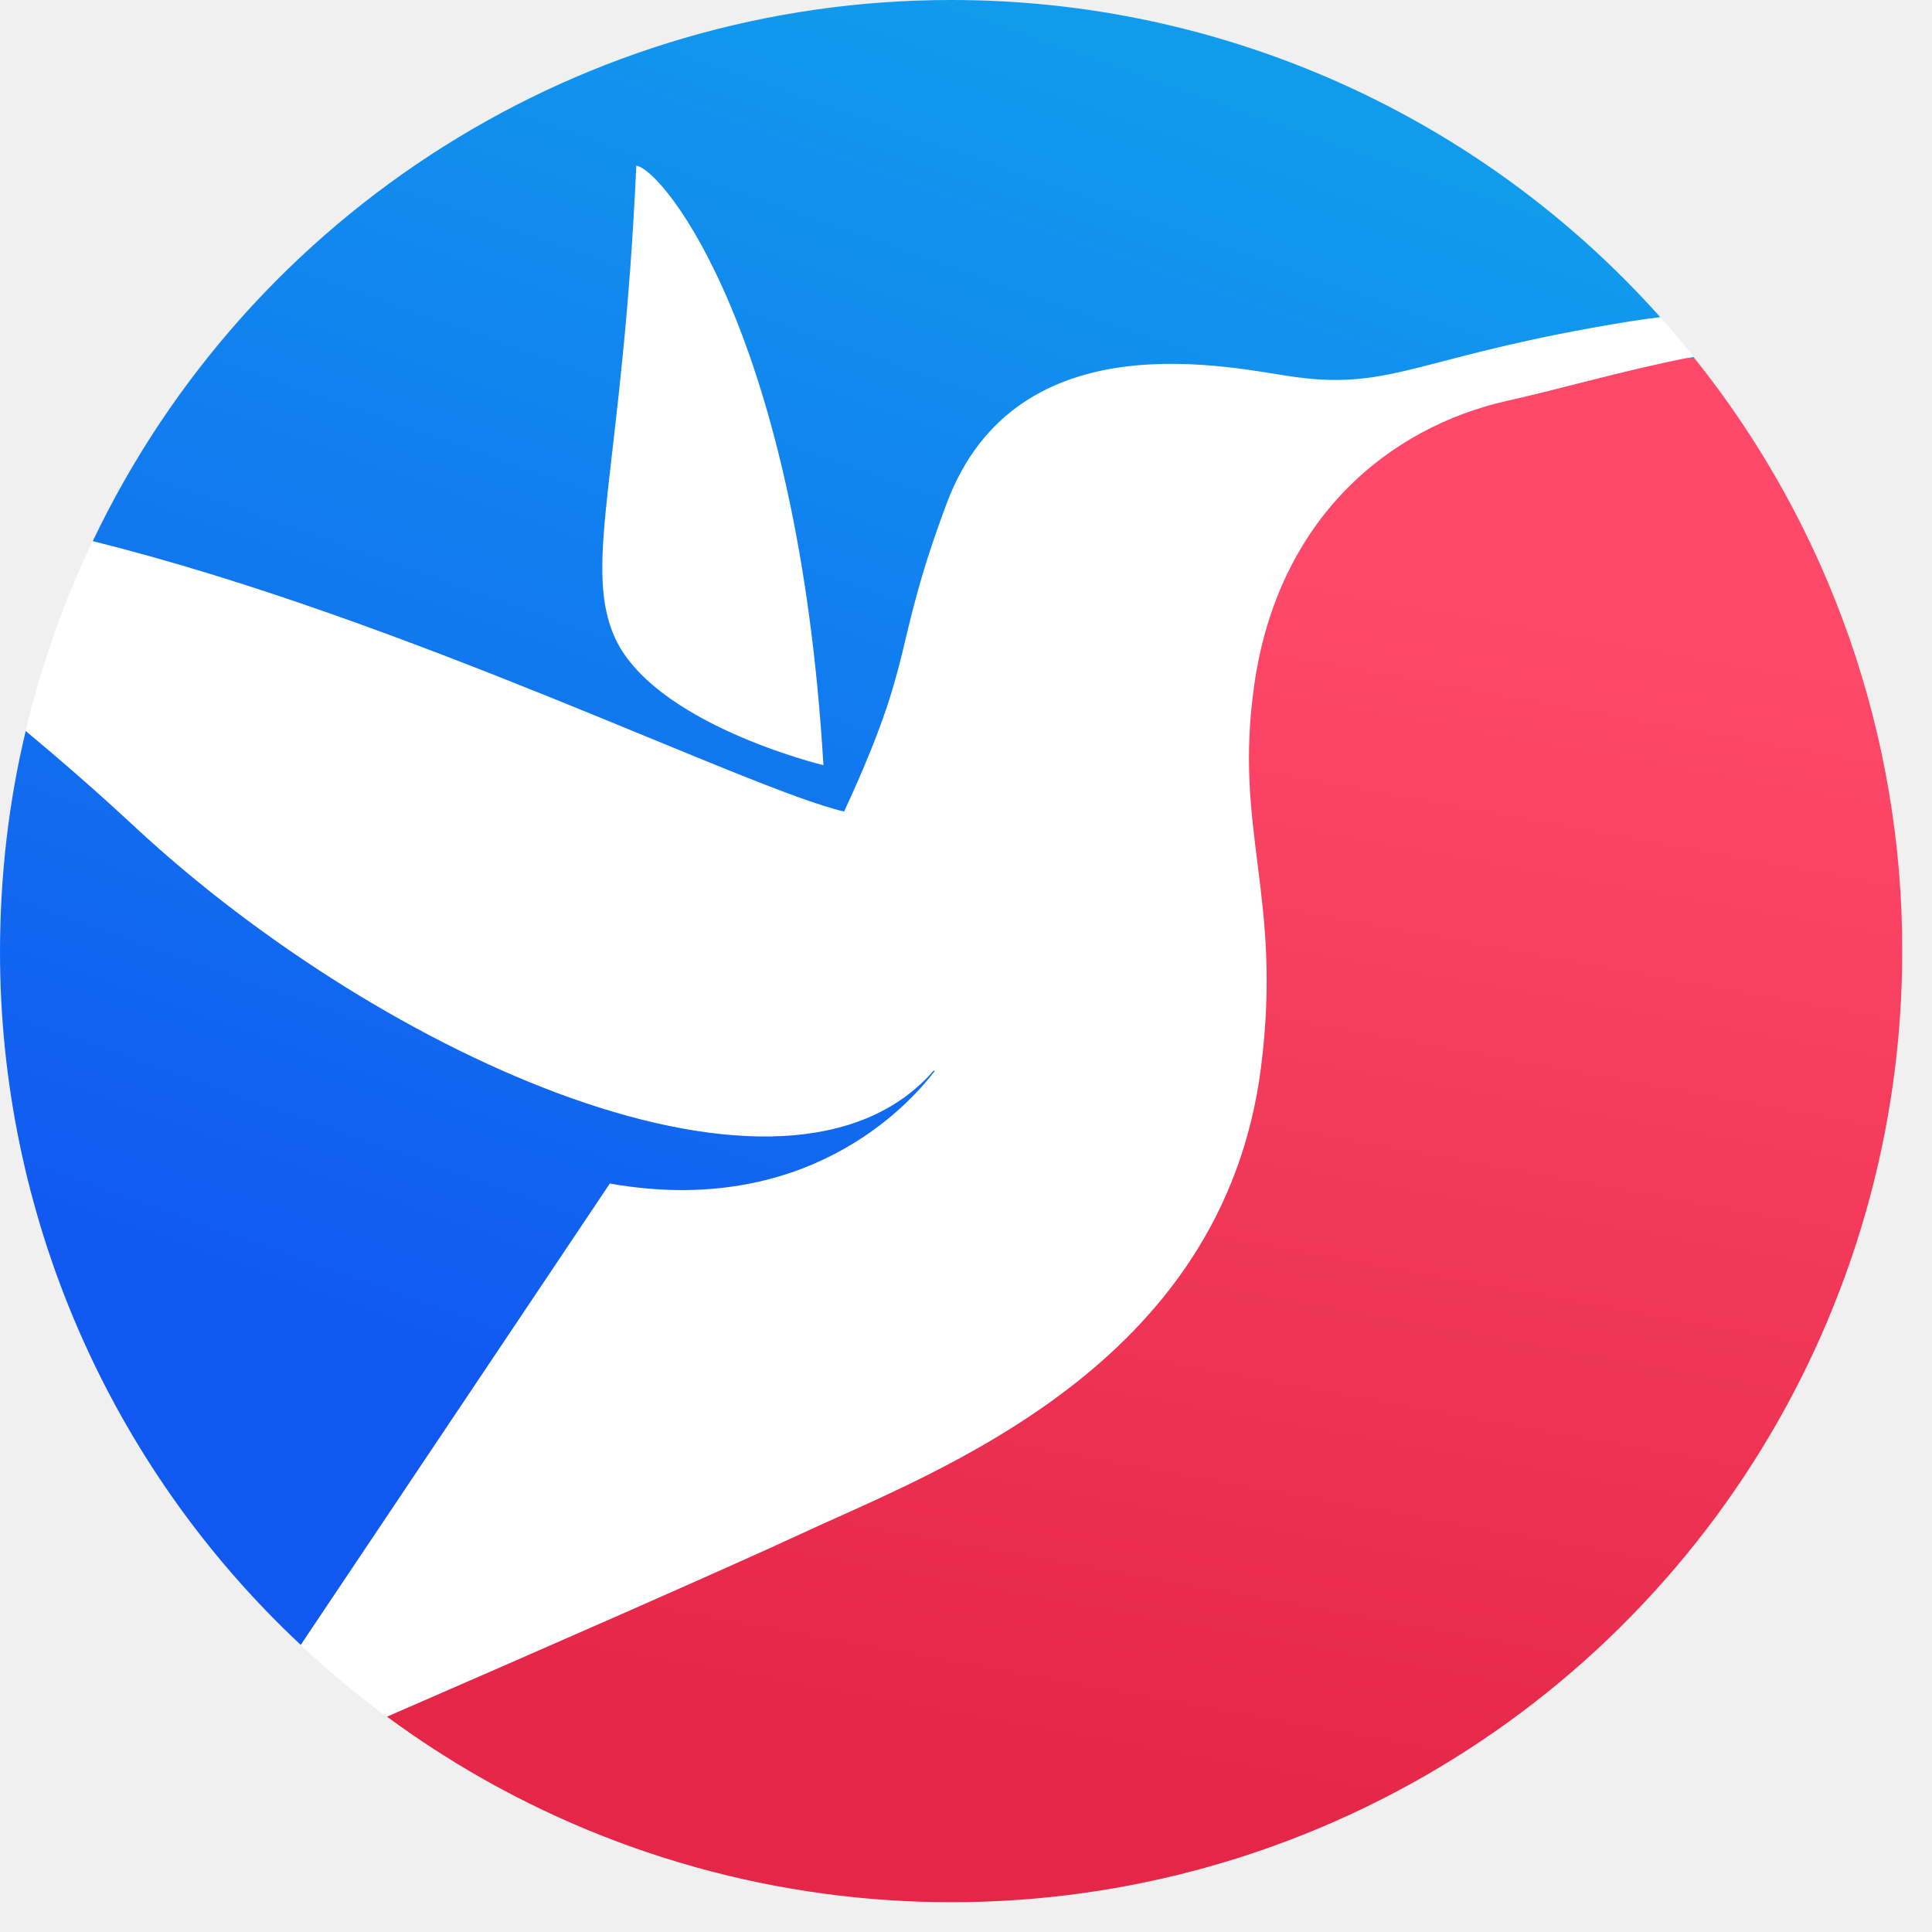
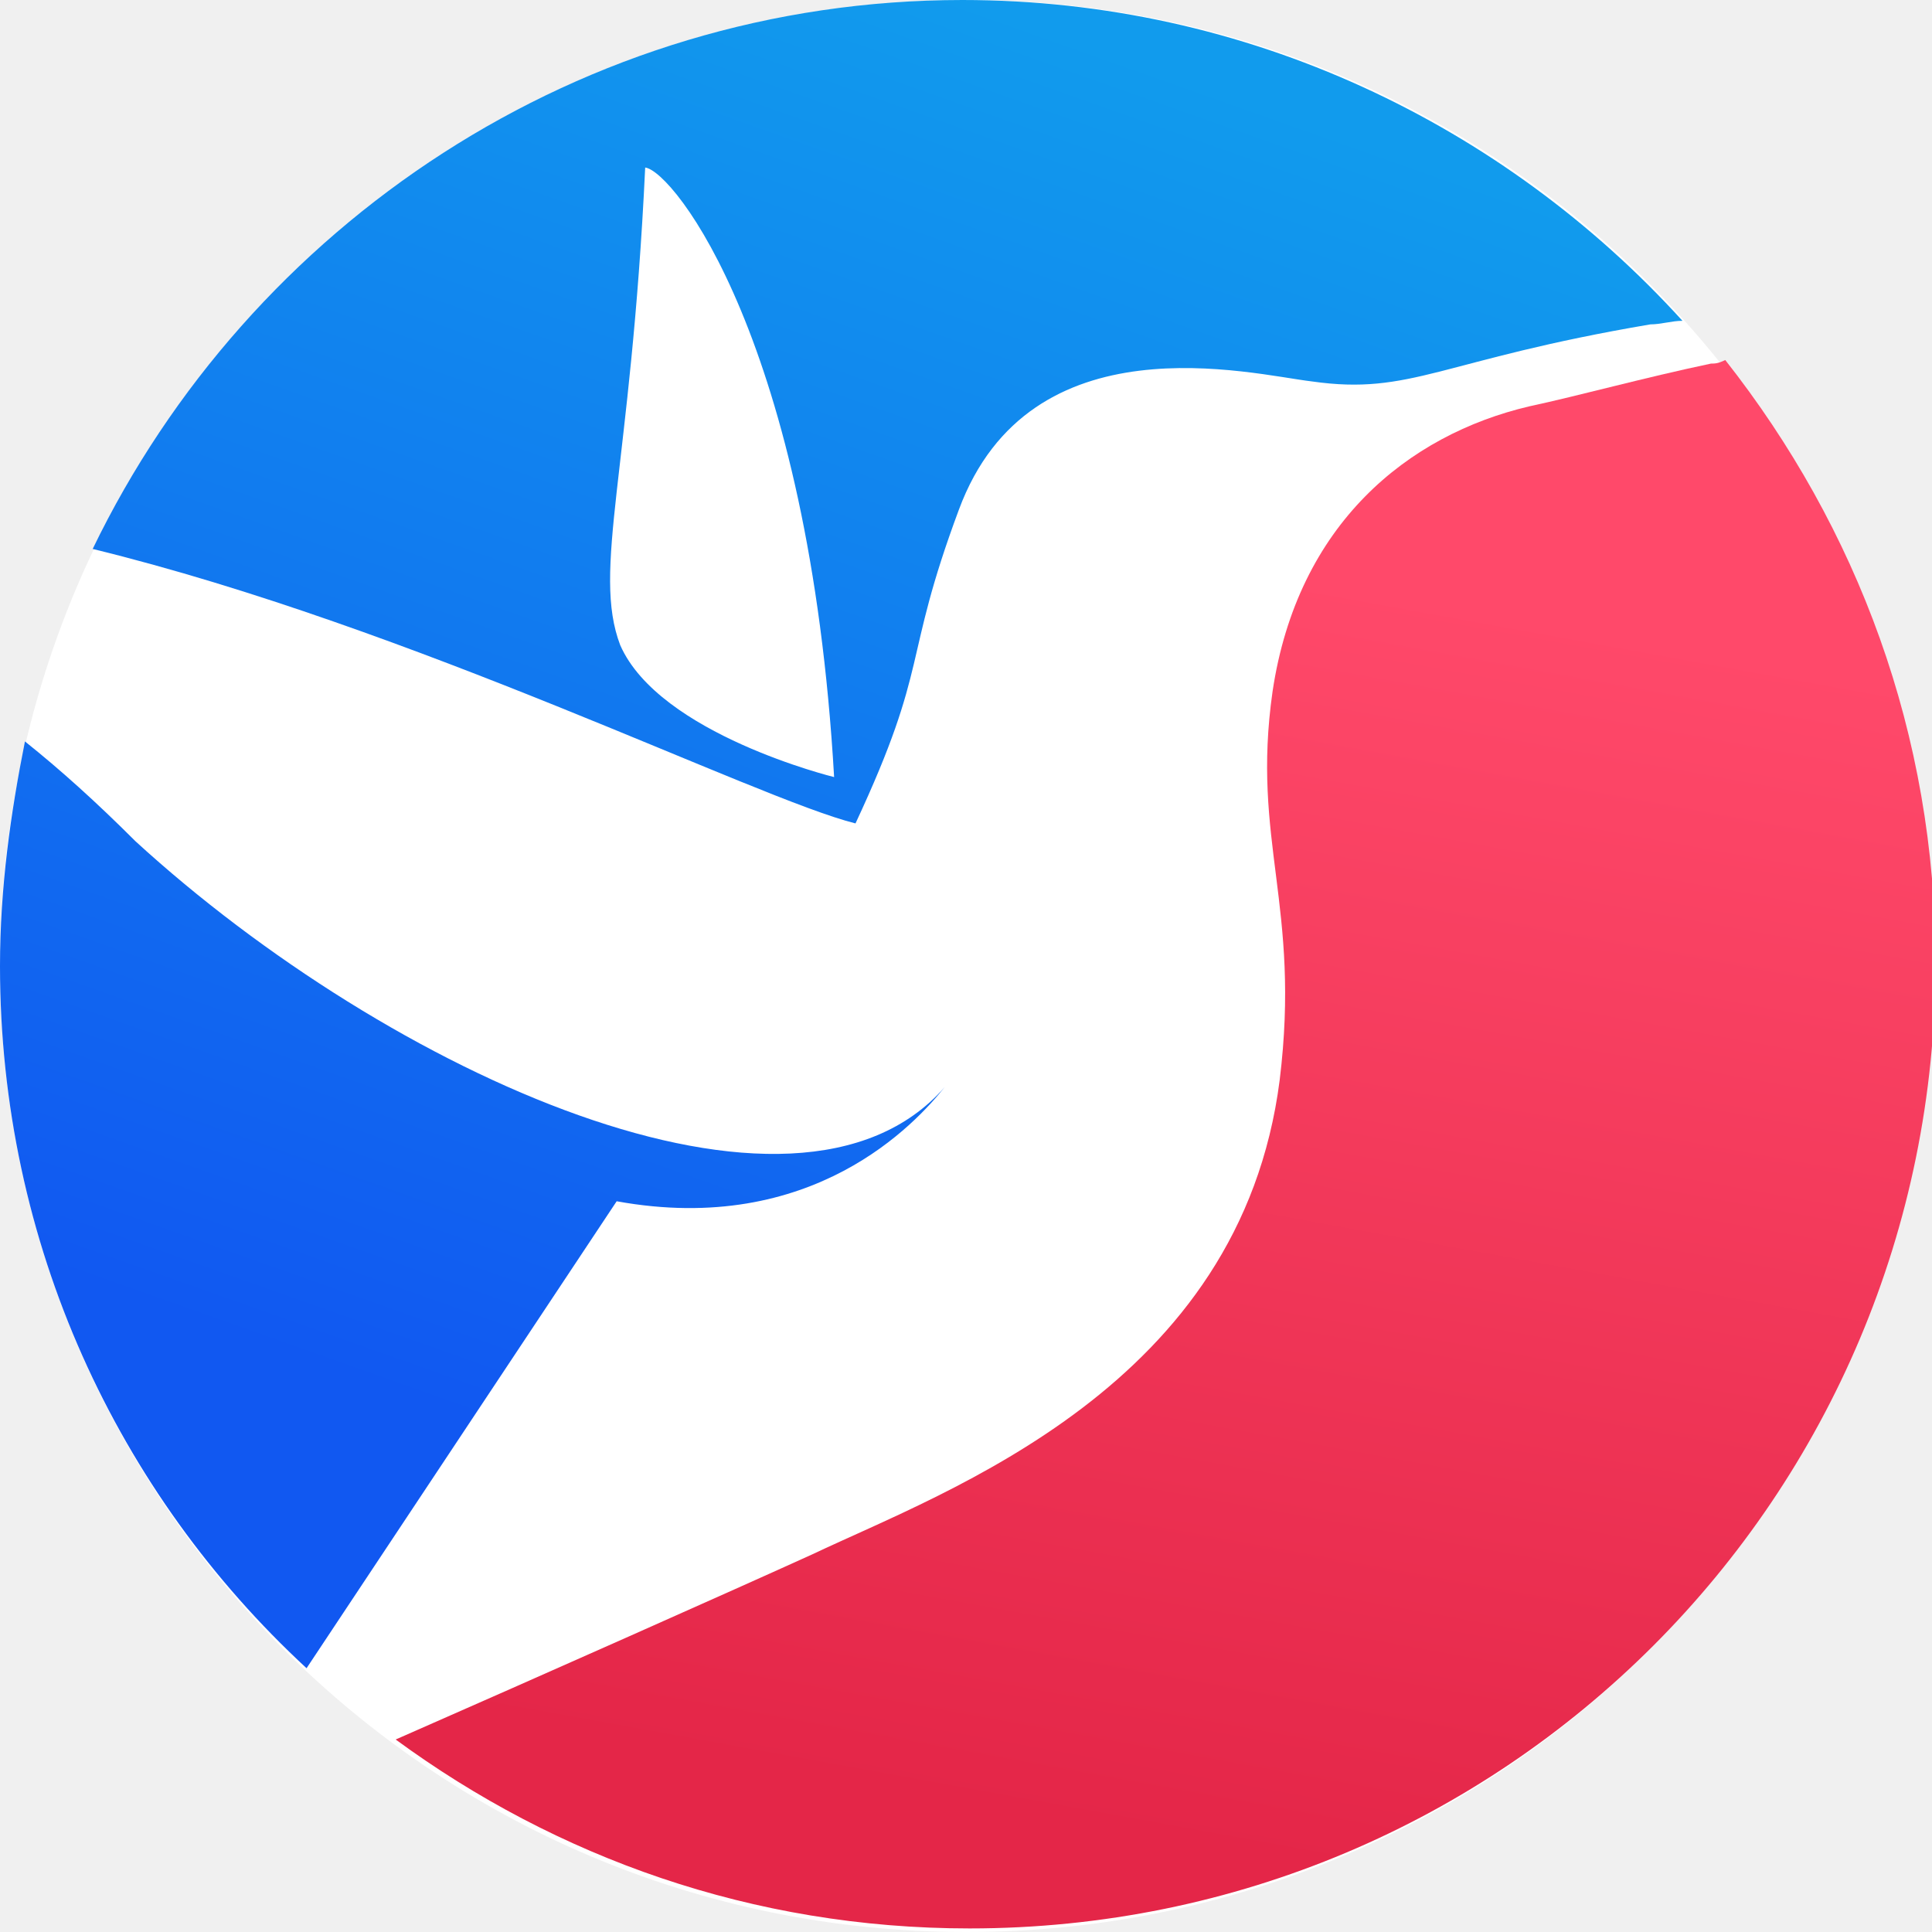
- <svg xmlns="http://www.w3.org/2000/svg" fill="none" viewBox="0 0 20 20">
-   <path fill="#fff" d="M9.846 19.692c5.438 0 9.846-4.408 9.846-9.846S15.284 0 9.846 0 0 4.408 0 9.846s4.408 9.846 9.846 9.846" />
-   <path fill="url(#biswap_svg__a)" d="M17.473 3.704c-.683.135-1.334.326-1.87.445-1.223.274-2.366 1.211-2.617 2.926-.222 1.533.294 2.192.068 3.974-.397 3.113-3.383 4.185-4.776 4.836-.806.373-2.763 1.23-4.272 1.886a9.844 9.844 0 0 0 15.686-7.925 9.8 9.8 0 0 0-2.144-6.13z" />
-   <path fill="url(#biswap_svg__b)" d="M8.738 8.401c.759-1.64.485-1.644 1.06-3.184.727-1.953 2.986-1.398 3.61-1.314 1.028.139 1.298-.227 3.465-.576q.16-.025.314-.044A9.83 9.83 0 0 0 9.847 0 9.84 9.84 0 0 0 .96 5.602c3.247.806 6.753 2.557 7.777 2.799m-2.15-6.686c.285.044 1.675 1.77 1.937 6.206 0 0-1.787-.43-2.172-1.35-.317-.759.096-1.755.235-4.856m10.946 1.981c.003.008.011.012.015.02-.023-.004-.051-.004-.075-.008.02-.008.04-.008.06-.012M0 9.846q.002-1.18.266-2.279c.357.298.738.628 1.143 1.005 2.565 2.378 6.738 4.256 8.258 2.509q.007.004.008.008c-.278.365-1.338 1.52-3.362 1.163l-3.2 4.776A9.82 9.82 0 0 1 0 9.846" />
-   <defs>
-     <linearGradient id="biswap_svg__a" x1="15.759" x2="13.436" y1="6.283" y2="19.08" gradientUnits="userSpaceOnUse">
-       <stop stop-color="#ff496a" />
-       <stop offset="1" stop-color="#e42648" />
-     </linearGradient>
-     <linearGradient id="biswap_svg__b" x1="4.752" x2="9.888" y1="14.504" y2="0" gradientUnits="userSpaceOnUse">
-       <stop offset=".002" stop-color="#1158f1" />
-       <stop offset="1" stop-color="#119bed" />
-     </linearGradient>
-   </defs>
+ <svg xmlns="http://www.w3.org/2000/svg" viewBox="0 0 54.2 54.2">
+   <path fill="#fff" d="M27.1 54.2c15 0 27.1-12.1 27.1-27.1S42 0 27.1 0C12.1 0 0 12.1 0 27.1 0 42 12.1 54.2 27.1 54.2" />
+   <linearGradient id="biswap_svg__a" x1="36.781" x2="30.393" y1="39.801" y2="4.609" gradientTransform="matrix(1 0 0 -1 0 55.89)" gradientUnits="userSpaceOnUse">
+     <stop offset="0" stop-color="#ff496a" />
+     <stop offset="1" stop-color="#e42648" />
+   </linearGradient>
+   <path fill="url(#biswap_svg__a)" d="M48 10.2c-1.9.4-3.7.9-5.1 1.2-3.4.8-6.5 3.3-7.2 8-.6 4.2.8 6 .2 10.9-1.1 8.6-9.3 11.5-13.1 13.3-2.2 1-7.6 3.4-11.7 5.2 4.5 3.3 10 5.3 16.1 5.3 15 0 27.1-12.1 27.1-27.1 0-6.4-2.2-12.2-5.9-16.9-.2.1-.3.1-.4.1" />
+   <linearGradient id="biswap_svg__b" x1="15.552" x2="29.676" y1="15.125" y2="55.011" gradientTransform="matrix(1 0 0 -1 0 55.89)" gradientUnits="userSpaceOnUse">
+     <stop offset=".002" stop-color="#1158f1" />
+     <stop offset="1" stop-color="#119bed" />
+   </linearGradient>
+   <path fill="url(#biswap_svg__b)" d="M24 23.1c2.1-4.5 1.3-4.5 2.9-8.8 2-5.4 8.2-3.8 9.9-3.6 2.8.4 3.6-.6 9.5-1.6.3 0 .6-.1.9-.1C42.2 3.5 35 0 27 0 16.3 0 7 6.3 2.6 15.4c9 2.2 18.6 7 21.4 7.7M18.1 4.7c.8.1 4.6 4.9 5.3 17.1 0 0-4.9-1.2-6-3.7-.8-2.1.3-4.9.7-13.4m30.1 5.5H48zM0 27.1c0-2.2.3-4.3.7-6.3 1 .8 2 1.7 3.1 2.8 7.1 6.5 18.5 11.7 22.7 6.9-.8 1-3.7 4.2-9.2 3.2L8.6 46.8C3.3 41.9 0 34.9 0 27.1" />
</svg>
